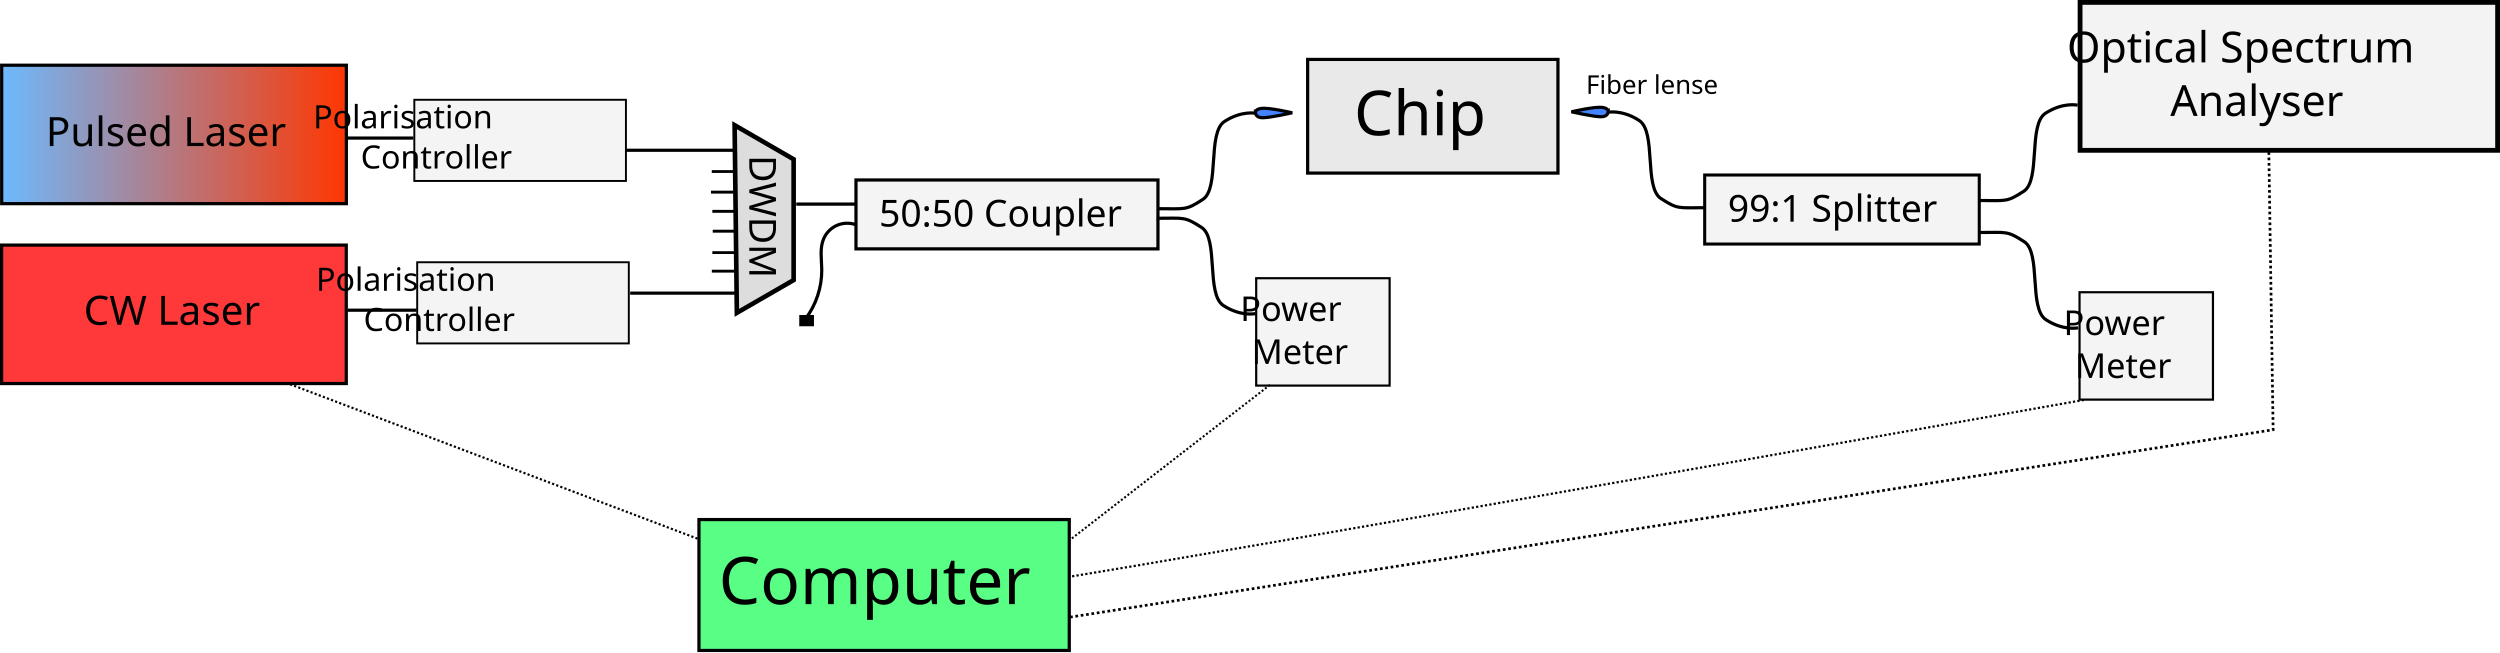
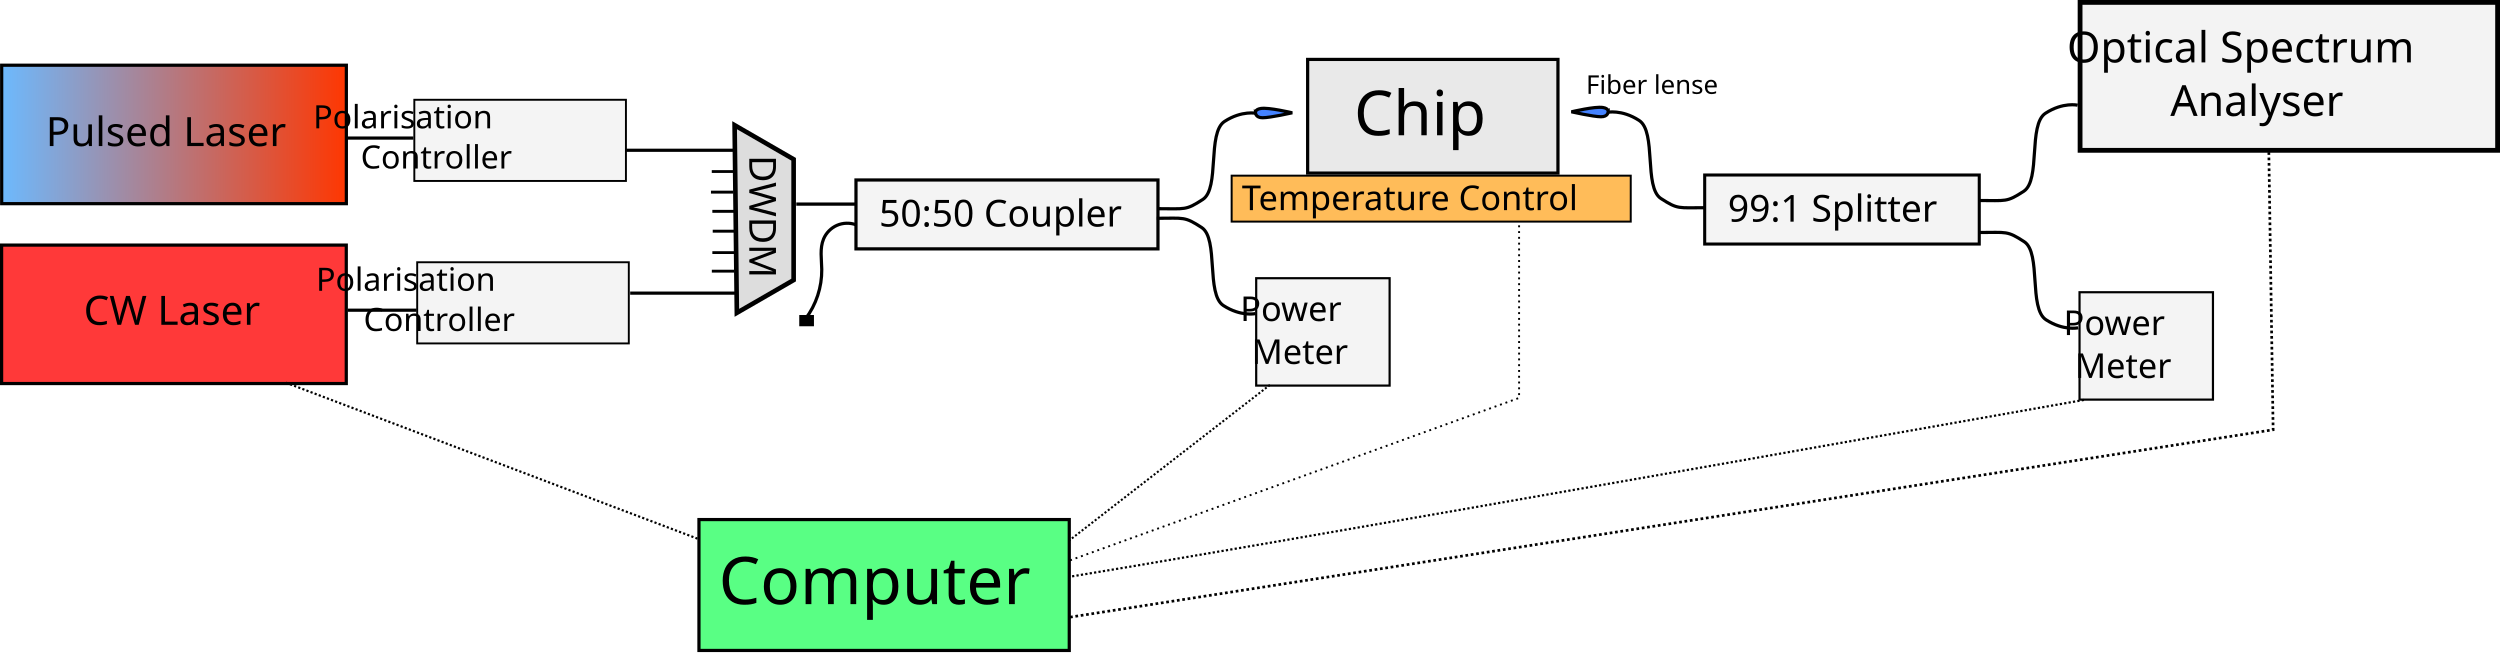
<svg xmlns="http://www.w3.org/2000/svg" xmlns:ns1="http://www.openswatchbook.org/uri/2009/osb" xmlns:xlink="http://www.w3.org/1999/xlink" width="777.607" height="202.82" id="svg2" version="1.1">
  <defs id="defs4">
    <linearGradient id="linearGradient6194">
      <stop style="stop-color:#6cbaff;stop-opacity:1;" offset="0" id="stop6196" />
      <stop style="stop-color:#ff3600;stop-opacity:1;" offset="1" id="stop6198" />
    </linearGradient>
    <linearGradient id="linearGradient4730">
      <stop style="stop-color:#6cd600;stop-opacity:1;" offset="0" id="stop4732" />
      <stop id="stop4742" offset="0.25" style="stop-color:#6cd600;stop-opacity:0.749;" />
      <stop id="stop4740" offset="0.5" style="stop-color:#69d600;stop-opacity:0.498;" />
      <stop style="stop-color:#6cd600;stop-opacity:0;" offset="1" id="stop4734" />
    </linearGradient>
    <linearGradient id="linearGradient4253" ns1:paint="solid">
      <stop style="stop-color:#000000;stop-opacity:1;" offset="0" id="stop4255" />
    </linearGradient>
    <marker orient="auto" refY="0" refX="0" id="Arrow1Lstart" style="overflow:visible">
      <path id="path3813" d="M 0,0 5,-5 -12.5,0 5,5 0,0 z" style="fill-rule:evenodd;stroke:#000000;stroke-width:1pt" transform="matrix(0.8,0,0,0.8,10,0)" />
    </marker>
    <linearGradient xlink:href="#linearGradient6194" id="linearGradient6200" x1="8.063" y1="706.771" x2="116.27" y2="706.771" gradientUnits="userSpaceOnUse" />
  </defs>
  <g id="layer1" transform="translate(-8.039441,-664.9527)">
    <rect style="fill:url(#linearGradient6200);fill-opacity:1;stroke:#000000;stroke-width:1;stroke-miterlimit:4;stroke-opacity:1;stroke-dasharray:none" id="rect3009" width="107.207" height="43.062" x="8.563" y="685.239" />
    <text xml:space="preserve" style="font-size:27.961px;font-style:normal;font-weight:normal;line-height:125%;letter-spacing:0px;word-spacing:0px;fill:#000000;fill-opacity:1;stroke:none;font-family:Sans" x="22.317" y="710.389" id="text4259">
      <tspan id="tspan4261" x="22.317" y="710.389" style="font-size:12.582px">Pulsed Laser</tspan>
    </text>
    <rect style="fill:#ff3939;fill-opacity:1;stroke:#000000;stroke-width:1;stroke-miterlimit:4;stroke-opacity:1;stroke-dasharray:none" id="rect3009-0" width="107.207" height="43.062" x="8.539" y="741.188" />
    <text xml:space="preserve" style="font-size:27.961px;font-style:normal;font-weight:normal;line-height:125%;letter-spacing:0px;word-spacing:0px;fill:#000000;fill-opacity:1;stroke:none;font-family:Sans" x="34.079" y="765.981" id="text4259-8">
      <tspan id="tspan4261-3" x="34.079" y="765.981" style="font-size:12.582px">CW Laser</tspan>
    </text>
    <text xml:space="preserve" style="font-size:40px;font-style:normal;font-weight:normal;line-height:125%;letter-spacing:0px;word-spacing:0px;fill:#000000;fill-opacity:1;stroke:none;font-family:Sans" x="169.771" y="704.862" id="text4287">
      <tspan id="tspan4289" x="169.771" y="704.862" style="font-size:10px;text-align:center;text-anchor:middle">Polarisation</tspan>
      <tspan x="169.771" y="717.362" style="font-size:10px;text-align:center;text-anchor:middle" id="tspan4291">Controller</tspan>
    </text>
    <rect style="fill:#000000;fill-opacity:0.045;stroke:#000000;stroke-width:0.6;stroke-miterlimit:4;stroke-opacity:1;stroke-dasharray:none" id="rect3009-1" width="65.821" height="25.248" x="136.911" y="695.988" />
    <text xml:space="preserve" style="font-size:40px;font-style:normal;font-weight:normal;line-height:125%;letter-spacing:0px;word-spacing:0px;fill:#000000;fill-opacity:1;stroke:none;font-family:Sans" x="170.664" y="755.398" id="text4287-8">
      <tspan id="tspan4289-9" x="170.664" y="755.398" style="font-size:10px;text-align:center;text-anchor:middle">Polarisation</tspan>
      <tspan x="170.664" y="767.898" style="font-size:10px;text-align:center;text-anchor:middle" id="tspan4291-2">Controller</tspan>
    </text>
    <rect style="fill:#000000;fill-opacity:0.045;stroke:#000000;stroke-width:0.6;stroke-miterlimit:4;stroke-opacity:1;stroke-dasharray:none" id="rect3009-1-8" width="65.821" height="25.248" x="137.804" y="746.524" />
    <path style="fill:#4a4a4a;fill-opacity:0.19;stroke:#000000;stroke-width:1.438;stroke-linecap:butt;stroke-linejoin:miter;stroke-miterlimit:4;stroke-opacity:1;stroke-dasharray:none" d="m 237.232,762.258 17.663,-10.198 0,-37.564 -18.362,-10.601 z" id="path4348-4" />
    <text xml:space="preserve" style="font-size:11.622px;font-style:normal;font-weight:normal;line-height:125%;letter-spacing:0px;word-spacing:0px;fill:#000000;fill-opacity:1;stroke:none;font-family:Sans" x="713.227" y="-241.104" id="text4350-7" transform="matrix(0,1,-1,0,0,0)">
      <tspan id="tspan4352-5" x="713.227" y="-241.104">DWDM</tspan>
    </text>
    <rect style="fill:#000000;fill-opacity:0.045;stroke:#000000;stroke-width:1;stroke-miterlimit:4;stroke-opacity:1;stroke-dasharray:none" id="rect4378" width="93.929" height="21.429" x="274.286" y="720.934" />
    <text xml:space="preserve" style="font-size:11.584px;font-style:normal;font-weight:normal;line-height:125%;letter-spacing:0px;word-spacing:0px;fill:#000000;fill-opacity:1;stroke:none;font-family:Sans" x="281.474" y="735.416" id="text4380">
      <tspan id="tspan4382" x="281.474" y="735.416">50:50 Coupler</tspan>
    </text>
    <path style="fill:none;stroke:#000000;stroke-width:1px;stroke-linecap:butt;stroke-linejoin:miter;stroke-opacity:1" d="m 255.714,728.434 c 18.571,0 18.571,0 18.571,0" id="path4394" />
    <path style="fill:none;stroke:#000000;stroke-width:1px;stroke-linecap:butt;stroke-linejoin:miter;stroke-opacity:1" d="m 274.286,734.862 c -1.894,-0.692 -4.053,-0.628 -5.903,0.176 -1.85,0.804 -3.37,2.338 -4.157,4.195 -0.626,1.477 -0.791,3.111 -0.784,4.715 0.007,1.604 0.18,3.204 0.199,4.808 0.064,5.5 -1.749,11.006 -5.069,15.392" id="path4415" />
    <rect style="fill:#000000;fill-opacity:1;stroke:#000000;stroke-width:1;stroke-miterlimit:4;stroke-opacity:1;stroke-dasharray:none" id="rect4419" width="3.571" height="2.5" x="257.143" y="763.434" />
    <path style="fill:none;stroke:#000000;stroke-width:1px;stroke-linecap:butt;stroke-linejoin:miter;stroke-opacity:1" d="m 368.214,729.862 c 8.571,0 8.571,0.615 13.929,-2.857 5.358,-3.472 1.328,-20.749 6.786,-24.286 5.457,-3.537 10,-2.5 10,-2.5" id="path4451" />
    <path style="fill:none;stroke:#000000;stroke-width:1px;stroke-linecap:butt;stroke-linejoin:miter;stroke-opacity:1" d="m 367.857,732.848 c 8.571,0 8.571,-0.615 13.929,2.857 5.358,3.472 1.328,20.749 6.786,24.286 5.457,3.537 10,2.5 10,2.5" id="path4451-4" />
    <rect style="fill:#000000;fill-opacity:0.045;stroke:#000000;stroke-width:0.955;stroke-miterlimit:4;stroke-opacity:1;stroke-dasharray:none" id="rect4378-9" width="85.403" height="21.474" x="538.27" y="719.387" />
    <text xml:space="preserve" style="font-size:11.584px;font-style:normal;font-weight:normal;line-height:125%;letter-spacing:0px;word-spacing:0px;fill:#000000;fill-opacity:1;stroke:none;font-family:Sans" x="545.481" y="733.891" id="text4380-3">
      <tspan id="tspan4382-4" x="545.481" y="733.891">99:1 Splitter</tspan>
    </text>
    <path style="fill:none;stroke:#000000;stroke-width:1px;stroke-linecap:butt;stroke-linejoin:miter;stroke-opacity:1" d="m 115.662,707.9 c 20.961,0 20.961,0 20.961,0" id="path6202" />
    <path style="fill:none;stroke:#000000;stroke-width:1px;stroke-linecap:butt;stroke-linejoin:miter;stroke-opacity:1" d="m 116.168,761.438 c 21.466,0 21.466,0 21.466,0" id="path6204" />
    <path style="fill:none;stroke:#000000;stroke-width:1px;stroke-linecap:butt;stroke-linejoin:miter;stroke-opacity:1" d="m 202.788,711.688 c 33.335,0 33.335,0 33.335,0" id="path6206" />
    <path style="fill:none;stroke:#000000;stroke-width:1px;stroke-linecap:butt;stroke-linejoin:miter;stroke-opacity:1" d="m 204.051,756.135 c 33.335,0 33.335,0 33.335,0" id="path6208" />
    <path style="fill:none;stroke:#000000;stroke-width:0.902px;stroke-linecap:butt;stroke-linejoin:miter;stroke-opacity:1" d="m 236.439,749.3 c -6.991,0 -6.991,0 -6.991,0" id="path6210" />
    <path style="fill:none;stroke:#000000;stroke-width:0.914px;stroke-linecap:butt;stroke-linejoin:miter;stroke-opacity:1" d="m 236.696,736.872 c -6.969,0 -6.969,0 -6.969,0" id="path6214" />
    <path style="fill:none;stroke:#000000;stroke-width:0.914px;stroke-linecap:butt;stroke-linejoin:miter;stroke-opacity:1" d="m 236.577,730.686 c -6.969,0 -6.969,0 -6.969,0" id="path6214-6" />
    <path style="fill:none;stroke:#000000;stroke-width:0.887px;stroke-linecap:butt;stroke-linejoin:miter;stroke-opacity:1" d="m 236.365,743.523 c -6.754,0 -6.754,0 -6.754,0" id="path6210-7" />
    <path style="fill:none;stroke:#000000;stroke-width:0.902px;stroke-linecap:butt;stroke-linejoin:miter;stroke-opacity:1" d="m 236.171,724.71 c -6.991,0 -6.991,0 -6.991,0" id="path6210-0" />
    <path style="fill:none;stroke:#000000;stroke-width:0.887px;stroke-linecap:butt;stroke-linejoin:miter;stroke-opacity:1" d="m 236.186,718.309 c -6.754,0 -6.754,0 -6.754,0" id="path6210-7-8" />
    <text xml:space="preserve" style="font-size:8.035px;font-style:normal;font-weight:normal;line-height:125%;letter-spacing:0px;word-spacing:0px;fill:#000000;fill-opacity:1;stroke:none;font-family:Sans" x="501.36" y="694.148" id="text6281">
      <tspan x="501.36" y="694.148" id="tspan6299">Fiber lense</tspan>
    </text>
  </g>
  <g id="layer2" transform="translate(-8.039441,-664.9527)">
    <text xml:space="preserve" style="font-size:19.334px;font-style:normal;font-weight:normal;line-height:125%;letter-spacing:0px;word-spacing:0px;fill:#000000;fill-opacity:1;stroke:none;font-family:Sans" x="429.216" y="707.018" id="text4386">
      <tspan id="tspan4388" x="429.216" y="707.018">Chip</tspan>
    </text>
    <rect style="fill:#000000;fill-opacity:0.086;stroke:#000000;stroke-width:1;stroke-miterlimit:4;stroke-opacity:1;stroke-dasharray:none" id="rect4384" width="77.857" height="35.357" x="414.773" y="683.434" />
    <rect style="fill:#000000;fill-opacity:0.045;stroke:#000000;stroke-width:0.681;stroke-miterlimit:4;stroke-opacity:1;stroke-dasharray:none" id="rect4453" width="41.501" height="33.4" x="398.769" y="751.488" />
    <text xml:space="preserve" style="font-size:10.679px;font-style:normal;font-weight:normal;line-height:125%;letter-spacing:0px;word-spacing:0px;fill:#000000;fill-opacity:1;stroke:none;font-family:Sans" x="419.294" y="764.804" id="text4455">
      <tspan x="419.294" y="764.804" id="tspan4459" style="text-align:center;text-anchor:middle">Power</tspan>
      <tspan x="419.294" y="778.153" id="tspan4463" style="text-align:center;text-anchor:middle">Meter</tspan>
    </text>
    <path style="fill:#4482ff;fill-opacity:1;stroke:#000000;stroke-width:1px;stroke-linecap:butt;stroke-linejoin:miter;stroke-opacity:1" d="m 398.549,700.063 c 0,0 -0.247,-1.048 1.607,-1.362 2.479,-0.419 9.821,1.339 9.821,1.339 0,0 -6.778,1.536 -9.219,1.54 -2.167,0.003 -2.21,-1.518 -2.21,-1.518 z" id="path4483" />
    <path style="fill:none;stroke:#000000;stroke-width:1px;stroke-linecap:butt;stroke-linejoin:miter;stroke-opacity:1" d="m 538.585,729.553 c -8.571,0 -8.571,0.615 -13.929,-2.857 -5.358,-3.472 -1.328,-20.749 -6.786,-24.286 -5.457,-3.537 -10,-2.5 -10,-2.5" id="path4451-6" />
    <path style="fill:#4482ff;fill-opacity:1;stroke:#000000;stroke-width:1px;stroke-linecap:butt;stroke-linejoin:miter;stroke-opacity:1" d="m 508.25,699.754 c 0,0 0.247,-1.048 -1.607,-1.362 -2.479,-0.419 -9.821,1.339 -9.821,1.339 0,0 6.778,1.536 9.219,1.54 2.167,0.003 2.21,-1.518 2.21,-1.518 z" id="path4483-7" />
    <path style="fill:none;stroke:#000000;stroke-width:1px;stroke-linecap:butt;stroke-linejoin:miter;stroke-opacity:1" d="m 623.72,737.269 c 8.571,0 8.571,-0.615 13.929,2.857 5.358,3.472 1.328,20.749 6.786,24.286 5.457,3.537 10,2.5 10,2.5" id="path4451-4-5" />
    <rect style="fill:#000000;fill-opacity:0.045;stroke:#000000;stroke-width:0.681;stroke-miterlimit:4;stroke-opacity:1;stroke-dasharray:none" id="rect4453-9" width="41.501" height="33.4" x="654.863" y="755.85" />
    <text xml:space="preserve" style="font-size:10.679px;font-style:normal;font-weight:normal;line-height:125%;letter-spacing:0px;word-spacing:0px;fill:#000000;fill-opacity:1;stroke:none;font-family:Sans" x="675.388" y="769.166" id="text4455-0">
      <tspan x="675.388" y="769.166" id="tspan4459-1" style="text-align:center;text-anchor:middle">Power</tspan>
      <tspan x="675.388" y="782.514" id="tspan4463-0" style="text-align:center;text-anchor:middle">Meter</tspan>
    </text>
    <path style="fill:none;stroke:#000000;stroke-width:1px;stroke-linecap:butt;stroke-linejoin:miter;stroke-opacity:1" d="m 623.564,727.317 c 8.571,0 8.571,0.615 13.929,-2.857 5.358,-3.472 1.328,-20.749 6.786,-24.286 5.457,-3.537 10,-2.5 10,-2.5" id="path4451-4-5-4" />
    <rect style="fill:#000000;fill-opacity:0.047;stroke:#000000;stroke-width:1.491;stroke-miterlimit:4;stroke-opacity:1;stroke-dasharray:none" id="rect4690" width="129.868" height="46.012" x="655.033" y="665.698" />
    <text xml:space="preserve" style="font-size:19.405px;font-style:normal;font-weight:normal;line-height:125%;letter-spacing:0px;word-spacing:0px;fill:#000000;fill-opacity:1;stroke:none;font-family:Sans" x="722.632" y="684.363" id="text4692">
      <tspan x="722.632" y="684.363" id="tspan6536" style="font-size:13.322px;text-align:center;text-anchor:middle">Optical Spectrum</tspan>
      <tspan x="722.632" y="701.016" id="tspan6538" style="font-size:13.322px;text-align:center;text-anchor:middle">Analyser</tspan>
    </text>
    <path style="fill:none;stroke:#000000;stroke-width:0.681;stroke-linecap:butt;stroke-linejoin:miter;stroke-miterlimit:4;stroke-opacity:1;stroke-dasharray:0.681, 0.681;stroke-dashoffset:0" d="M 96.983,783.988 C 250.517,842.165 250.517,842.165 250.517,842.165" id="path6509" />
    <path style="fill:none;stroke:#000000;stroke-width:0.644;stroke-linecap:butt;stroke-linejoin:miter;stroke-miterlimit:4;stroke-opacity:1;stroke-dasharray:0.644, 0.644;stroke-dashoffset:0" d="m 403.035,784.684 c -88.928,68.928 -88.928,68.928 -88.928,68.928" id="path6511" />
    <path style="fill:none;stroke:#000000;stroke-width:0.693;stroke-linecap:butt;stroke-linejoin:miter;stroke-miterlimit:4;stroke-opacity:1;stroke-dasharray:0.693, 0.693;stroke-dashoffset:0" d="m 656.225,789.351 c -334.71,59.358 -339.16,58.688 -339.16,58.688" id="path6513" />
    <path style="fill:none;stroke:#000000;stroke-width:0.841;stroke-linecap:butt;stroke-linejoin:miter;stroke-miterlimit:4;stroke-opacity:1;stroke-dasharray:0.841, 0.841;stroke-dashoffset:0" d="m 713.743,712.283 1.337,86.342 -391.837,61.036" id="path6528" />
    <rect style="fill:#59ff84;fill-opacity:1;stroke:#000000;stroke-width:1;stroke-miterlimit:4;stroke-opacity:1;stroke-dasharray:none;stroke-dashoffset:0" id="rect6530" width="115.179" height="40.714" x="225.446" y="826.559" />
    <text xml:space="preserve" style="font-size:20.455px;font-style:normal;font-weight:normal;line-height:125%;letter-spacing:0px;word-spacing:0px;fill:#000000;fill-opacity:1;stroke:none;font-family:Sans" x="231.583" y="852.856" id="text6532">
      <tspan id="tspan6534" x="231.583" y="852.856">Computer</tspan>
    </text>
+     <rect style="fill:#ffbc59;fill-opacity:1;stroke:#000000;stroke-width:0.615;stroke-miterlimit:4;stroke-opacity:1;stroke-dasharray:none;stroke-dashoffset:0" id="rect6530-2" width="124.135" height="14.292" x="391.134" y="719.591" />
+     <text xml:space="preserve" style="font-size:10.679px;font-style:normal;font-weight:normal;line-height:125%;letter-spacing:0px;word-spacing:0px;fill:#000000;fill-opacity:1;stroke:none;font-family:Sans" x="453.503" y="730.313" id="text4455-6">
+       <tspan x="453.503" y="730.313" id="tspan4463-05" style="text-align:center;text-anchor:middle">Temperature Control</tspan>
+     </text>
+     <path style="fill:none;stroke:#000000;stroke-width:0.6;stroke-linecap:butt;stroke-linejoin:miter;stroke-opacity:1;stroke-miterlimit:4;stroke-dasharray:0.6,1.2;stroke-dashoffset:0" d="m 332.845,174.283 139.654,-50.508 0,-54.801" id="path4050" transform="translate(8.039441,664.9527)" />
  </g>
</svg>
